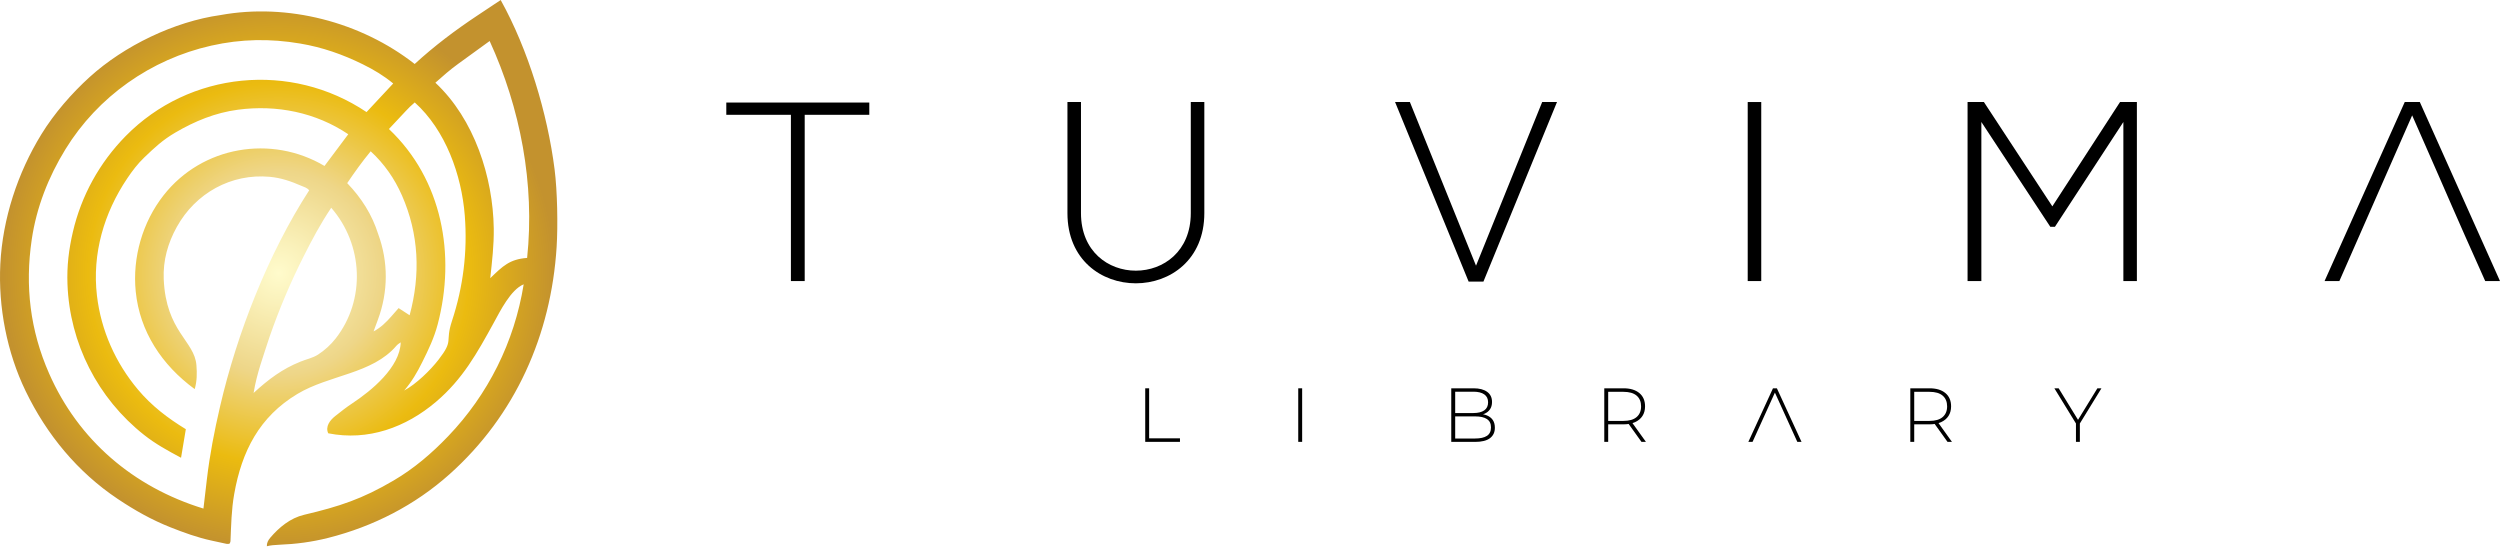
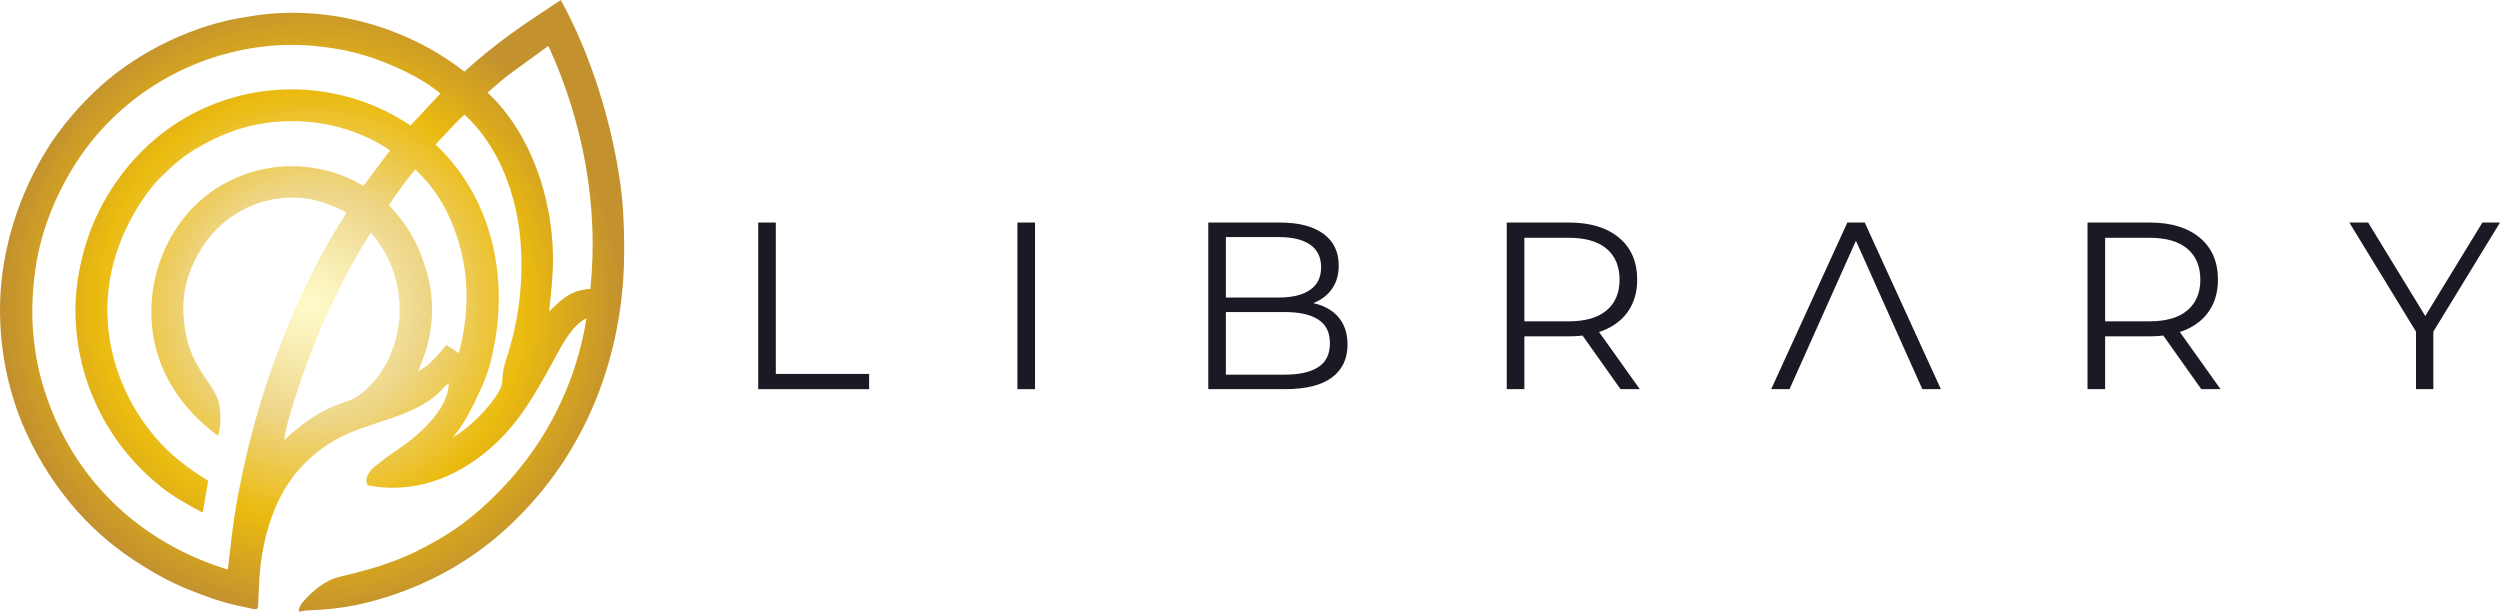
- <svg xmlns="http://www.w3.org/2000/svg" viewBox="0 0 1176.34 257">
+ <svg xmlns="http://www.w3.org/2000/svg" viewBox="0 0 1050.34 257">
  <defs>
    <style>
      .tl-mark { fill: url(#tl-radial-gradient); }
-       .tl-text { fill: currentColor; }
+       .tl-text { fill: #1A1A24; }
+       @media (prefers-color-scheme: dark) {
+         .tl-text { fill: rgba(255,255,255,0.87); }
+       }
    </style>
    <radialGradient id="tl-radial-gradient" cx="131.11" cy="128.5" fx="131.11" fy="128.5" r="129.81" gradientUnits="userSpaceOnUse">
      <stop offset="0" stop-color="#fffbcc" />
      <stop offset=".11" stop-color="#faf1ba" />
      <stop offset=".34" stop-color="#efd98e" />
      <stop offset=".37" stop-color="#eed688" />
      <stop offset=".69" stop-color="#ebbb10" />
      <stop offset="1" stop-color="#c3922e" />
    </radialGradient>
  </defs>
  <g id="Logo">
    <path class="tl-mark" d="M125.59,257h-.02c-.09-1.38.52-2.72,1.58-3.96,4.18-4.9,9.42-9.27,15.94-10.81,16.68-3.94,27.29-7.42,42.13-16.14,9.62-5.65,17.91-12.75,25.68-20.86,18.71-19.53,31.11-44.18,35.51-71.45-6.09,2.49-11.1,12.67-14.13,18.19-7.8,14.19-14.56,26.42-27.09,37.07-14.19,12.07-32.02,18.58-50.75,14.84-1.47-3.18.83-6.15,3.26-8.08,2.72-2.16,5.19-4.12,8.08-6.03,8.99-5.94,22.41-16.92,22.77-28.68-.58.35-1.53,1.01-2.02,1.59-11.38,13.31-31.49,13.64-46.57,22.67-17.92,10.73-26.22,27.02-29.76,47.12-1.32,7.45-1.43,14.67-1.75,22.23-.01.28-.31,1.1-.58,1.17s-.99.09-1.31.02l-7-1.52c-6.71-1.45-12.95-3.73-19.31-6.24-8.9-3.52-16.88-8.03-24.86-13.37-18.89-12.63-33.41-30.23-43.31-50.71C3.25,165.85-.87,144.42.15,124.27c1.08-21.35,8.14-42.9,19.36-61.14,5.97-9.71,14.28-19.28,22.74-26.94,16.16-14.63,39.71-26.04,61.5-29.1,31.49-5.74,66.03,3.19,91.37,23.02,9.36-8.58,19.07-15.86,29.39-22.73l11.08-7.37c12.97,23.33,22.02,53.32,25.37,79.73,1.3,10.22,1.59,26.34.95,36.51-2.61,41.33-19.4,79.24-50.44,106.94-16.33,14.57-35.84,24.55-57.03,29.9-7.83,1.98-15.23,2.92-23.17,3.24-1.96.08-4.03.24-5.66.69ZM152.7,78.08l11.17-14.91c-15.24-10.25-33.63-13.99-51.96-11.54-10.62,1.42-20.23,5.37-29.41,10.75-6.05,3.55-9.66,6.98-14.64,11.74-3.09,2.96-5.55,6.2-7.98,9.81-10.95,16.25-16.57,35.41-14.26,55.17,1.92,16.43,8.77,31.68,19.31,44.23,6.43,7.66,13.94,13.37,22.51,18.62l-2.25,13.44c-6.4-3.42-12-6.48-17.38-10.73-21.84-17.26-35.03-43.12-36.06-70.95-.32-8.57.61-16.22,2.52-24.49,3.97-17.15,12.56-32.67,24.85-45.18,30-30.53,77.78-35.2,113.35-11.3l12.55-13.46c-4.5-3.7-9.18-6.5-14.32-9.03-9.5-4.68-19.04-8-29.44-9.76-14.16-2.4-27.76-2.19-41.88.99-28.36,6.39-53.32,23.91-68.59,48.76-8.01,13.03-13.61,27.27-15.85,42.43-3.25,21.99-.75,42.8,8.17,63.08,13.74,31.26,39.58,53.42,72.62,63.55l1.61-13.75c1.37-11.65,3.54-22.79,6.2-34.25,8-34.49,22.63-71.88,41.94-101.75-1.08-1.3-2.41-1.55-3.77-2.15-4.8-2.1-9.49-3.72-14.78-4.2-18.19-1.66-34.92,7.7-43.72,23.56-4.22,7.6-6.55,15.78-6.17,24.6,1.08,24.78,14.53,29.01,15.39,40.52.29,3.89.28,7.32-.81,11.21-15.46-11.31-25.86-27.09-27.75-45.89-1.62-16.14,3.23-32.7,13.1-45.3,18.12-23.12,50.68-28.66,75.72-13.81ZM230.67,130.91c5.93-5.75,9.17-8.94,17.36-9.55,3.66-34.74-3.14-70.43-17.63-102.06l-14.88,10.79c-3.72,2.7-7.04,5.6-10.66,8.83,18.32,17.1,27.13,44.44,27.47,68.59.11,7.93-.79,15.36-1.65,23.41ZM206.32,169.28c7.41-9.57,2.95-7.96,6.33-18.21,5.29-16.03,7.38-32.72,6.05-49.62-1.5-19.11-9-40.17-23.55-53.25-1.67,1.39-2.9,2.63-4.32,4.15l-7.83,8.36c25.19,23.82,31.5,59.38,22.96,91.85-1.7,6.47-4.36,12-7.29,17.87-2.42,4.86-4.89,9.13-8.49,13.33,5.64-3.04,12.28-9.5,16.13-14.47ZM184.17,148.83l3.39-3.86,5.18,3.37c5.19-19.18,4.39-38.17-3.61-56.38-3.47-7.9-8.28-14.84-14.71-20.77-4.11,4.97-7.55,9.82-11.05,14.98,6.74,7.01,11.65,14.76,14.55,23.89,4.86,13.17,4.77,27.24-.1,40.35l-2.05,5.53c3.35-1.76,5.91-4.27,8.41-7.11ZM141.25,170.21c2.73-1.14,5.87-1.73,8.41-3.37,3.1-2,6.03-4.68,8.3-7.59,14.18-18.16,12.98-44.17-2.11-61.48-5.14,7.67-8.99,14.94-12.89,22.68-6.3,12.45-11.56,24.94-16.16,38.14-2.81,8.79-5.98,17.08-7.47,26.31,7.07-6.49,13.63-11.37,21.93-14.68Z" />
  </g>
  <g id="Text" class="tl-text">
-     <path d="M976.81,207.91v-9.14l.43,1.19-10.58-17.24h2.02l9.61,15.66h-1.01l9.61-15.66h1.91l-10.58,17.24.43-1.19v9.14h-1.84Z" />
-     <path d="M898.87,207.91v-25.2h9.04c3.17,0,5.65.74,7.45,2.23s2.7,3.58,2.7,6.26c0,1.75-.41,3.26-1.22,4.52-.82,1.26-1.98,2.23-3.49,2.92-1.51.68-3.32,1.03-5.44,1.03h-8.03l.83-.86v9.11h-1.84ZM900.71,198.91l-.83-.86h8.03c2.71,0,4.77-.6,6.17-1.8,1.4-1.2,2.11-2.88,2.11-5.04s-.7-3.87-2.11-5.06c-1.4-1.19-3.46-1.78-6.17-1.78h-8.03l.83-.9v15.44ZM916.37,207.91l-6.55-9.14h2.09l6.55,9.14h-2.09Z" />
-     <path d="M822.66,207.91l11.59-25.2h1.84l11.59,25.2h-1.98l-10.94-24.05h.79l-10.91,24.05h-1.98Z" />
-     <path d="M754.87,207.91v-25.2h9.04c3.17,0,5.65.74,7.45,2.23s2.7,3.58,2.7,6.26c0,1.75-.41,3.26-1.22,4.52-.82,1.26-1.98,2.23-3.49,2.92-1.51.68-3.32,1.03-5.44,1.03h-8.03l.83-.86v9.11h-1.84ZM756.71,198.91l-.83-.86h8.03c2.71,0,4.77-.6,6.17-1.8,1.4-1.2,2.11-2.88,2.11-5.04s-.7-3.87-2.11-5.06c-1.4-1.19-3.46-1.78-6.17-1.78h-8.03l.83-.9v15.44ZM772.37,207.91l-6.55-9.14h2.09l6.55,9.14h-2.09Z" />
-     <path d="M682.87,207.91v-25.2h10.51c2.71,0,4.84.55,6.37,1.66,1.54,1.1,2.3,2.7,2.3,4.79,0,1.37-.32,2.52-.97,3.46-.65.94-1.54,1.64-2.68,2.11-1.14.47-2.42.7-3.83.7l.65-.72c1.73,0,3.2.25,4.43.76s2.15,1.24,2.79,2.2.95,2.16.95,3.6c0,2.11-.77,3.75-2.3,4.91-1.54,1.16-3.87,1.75-6.98,1.75h-11.23ZM684.71,206.33h9.4c2.42,0,4.27-.41,5.54-1.24,1.27-.83,1.91-2.15,1.91-3.98s-.64-3.11-1.91-3.94c-1.27-.83-3.12-1.24-5.54-1.24h-9.61v-1.58h8.82c2.18,0,3.88-.42,5.08-1.26,1.2-.84,1.8-2.1,1.8-3.78s-.6-2.9-1.8-3.74c-1.2-.84-2.89-1.26-5.08-1.26h-8.6v22.03Z" />
-     <path d="M610.87,207.91v-25.2h1.84v25.2h-1.84Z" />
-     <path d="M538.87,207.91v-25.2h1.84v23.54h14.51v1.66h-16.34Z" />
-     <path d="M1176.34,132.25l-37.73-84.24h-7.09l-37.73,84.24h6.97c16.69-37.78,12.8-29.28,34.25-77.97,22.5,51.09,16.74,38.59,34.37,77.97h6.97Z" />
-     <path d="M999.11,132.25h6.37V48.01h-7.93l-31.85,49.09-32.2-49.09h-7.69v84.24h6.49V57.4l32.45,49.33h2.16l32.21-49.33v74.85Z" />
-     <rect x="822.36" y="48.01" width="6.37" height="84.24" />
-     <polygon points="725.65 48.01 694.52 125.02 663.4 48.01 656.43 48.01 691.04 132.49 698.01 132.49 732.62 48.01 725.65 48.01" />
-     <path d="M560.31,48.01v52.27c0,36.05-51.67,36.17-51.67,0v-52.27h-6.37v52.27c0,44.1,64.41,43.98,64.41,0v-52.27h-6.37Z" />
-     <polygon points="372.15 132.25 378.64 132.25 378.64 54.02 409.04 54.02 409.04 48.25 341.75 48.25 341.75 54.02 372.15 54.02 372.15 132.25" />
+     <path d="M318.55,163.5v-70h7.4v63.6h39.2v6.4h-46.6Z" />
+     <path d="M427.45,163.5v-70h7.4v70h-7.4Z" />
+     <path d="M507.64,163.5v-70h30.2c7.8,0,13.85,1.57,18.15,4.7,4.3,3.13,6.45,7.57,6.45,13.3,0,3.8-.88,7-2.65,9.6-1.77,2.6-4.17,4.57-7.2,5.9-3.03,1.33-6.35,2-9.95,2l1.7-2.4c4.47,0,8.32.68,11.55,2.05,3.23,1.37,5.75,3.4,7.55,6.1s2.7,6.05,2.7,10.05c0,5.93-2.18,10.53-6.55,13.8-4.37,3.27-10.95,4.9-19.75,4.9h-32.2ZM515.04,157.4h24.7c6.13,0,10.83-1.05,14.1-3.15,3.27-2.1,4.9-5.45,4.9-10.05s-1.63-7.85-4.9-9.95c-3.27-2.1-7.97-3.15-14.1-3.15h-25.5v-6.1h23.1c5.6,0,9.95-1.07,13.05-3.2,3.1-2.13,4.65-5.3,4.65-9.5s-1.55-7.45-4.65-9.55c-3.1-2.1-7.45-3.15-13.05-3.15h-22.3v57.8Z" />
+     <path d="M633.04,163.5v-70h26.2c8.87,0,15.85,2.12,20.95,6.35,5.1,4.23,7.65,10.12,7.65,17.65,0,4.93-1.15,9.18-3.45,12.75-2.3,3.57-5.58,6.3-9.85,8.2-4.27,1.9-9.37,2.85-15.3,2.85h-22.1l3.3-3.4v25.6h-7.4ZM640.44,138.5l-3.3-3.5h21.9c7,0,12.32-1.53,15.95-4.6,3.63-3.07,5.45-7.37,5.45-12.9s-1.82-9.93-5.45-13c-3.63-3.07-8.95-4.6-15.95-4.6h-21.9l3.3-3.5v42.1ZM680.84,163.5l-18-25.4h8l18.1,25.4h-8.1Z" />
+     <path d="M744.14,163.5l32-70h7.3l32,70h-7.8l-29.4-65.7h3l-29.4,65.7h-7.7Z" />
+     <path d="M877.04,163.5v-70h26.2c8.87,0,15.85,2.12,20.95,6.35,5.1,4.23,7.65,10.12,7.65,17.65,0,4.93-1.15,9.18-3.45,12.75-2.3,3.57-5.58,6.3-9.85,8.2-4.27,1.9-9.37,2.85-15.3,2.85h-22.1l3.3-3.4v25.6h-7.4ZM884.44,138.5l-3.3-3.5h21.9c7,0,12.32-1.53,15.95-4.6,3.63-3.07,5.45-7.37,5.45-12.9s-1.82-9.93-5.45-13c-3.63-3.07-8.95-4.6-15.95-4.6h-21.9l3.3-3.5v42.1ZM924.84,163.5l-18-25.4h8l18.1,25.4h-8.1Z" />
+     <path d="M1015.04,163.5v-26l1.7,4.6-29.7-48.6h7.9l26.1,42.7h-4.2l26.1-42.7h7.4l-29.7,48.6,1.7-4.6v26h-7.3Z" />
  </g>
</svg>
